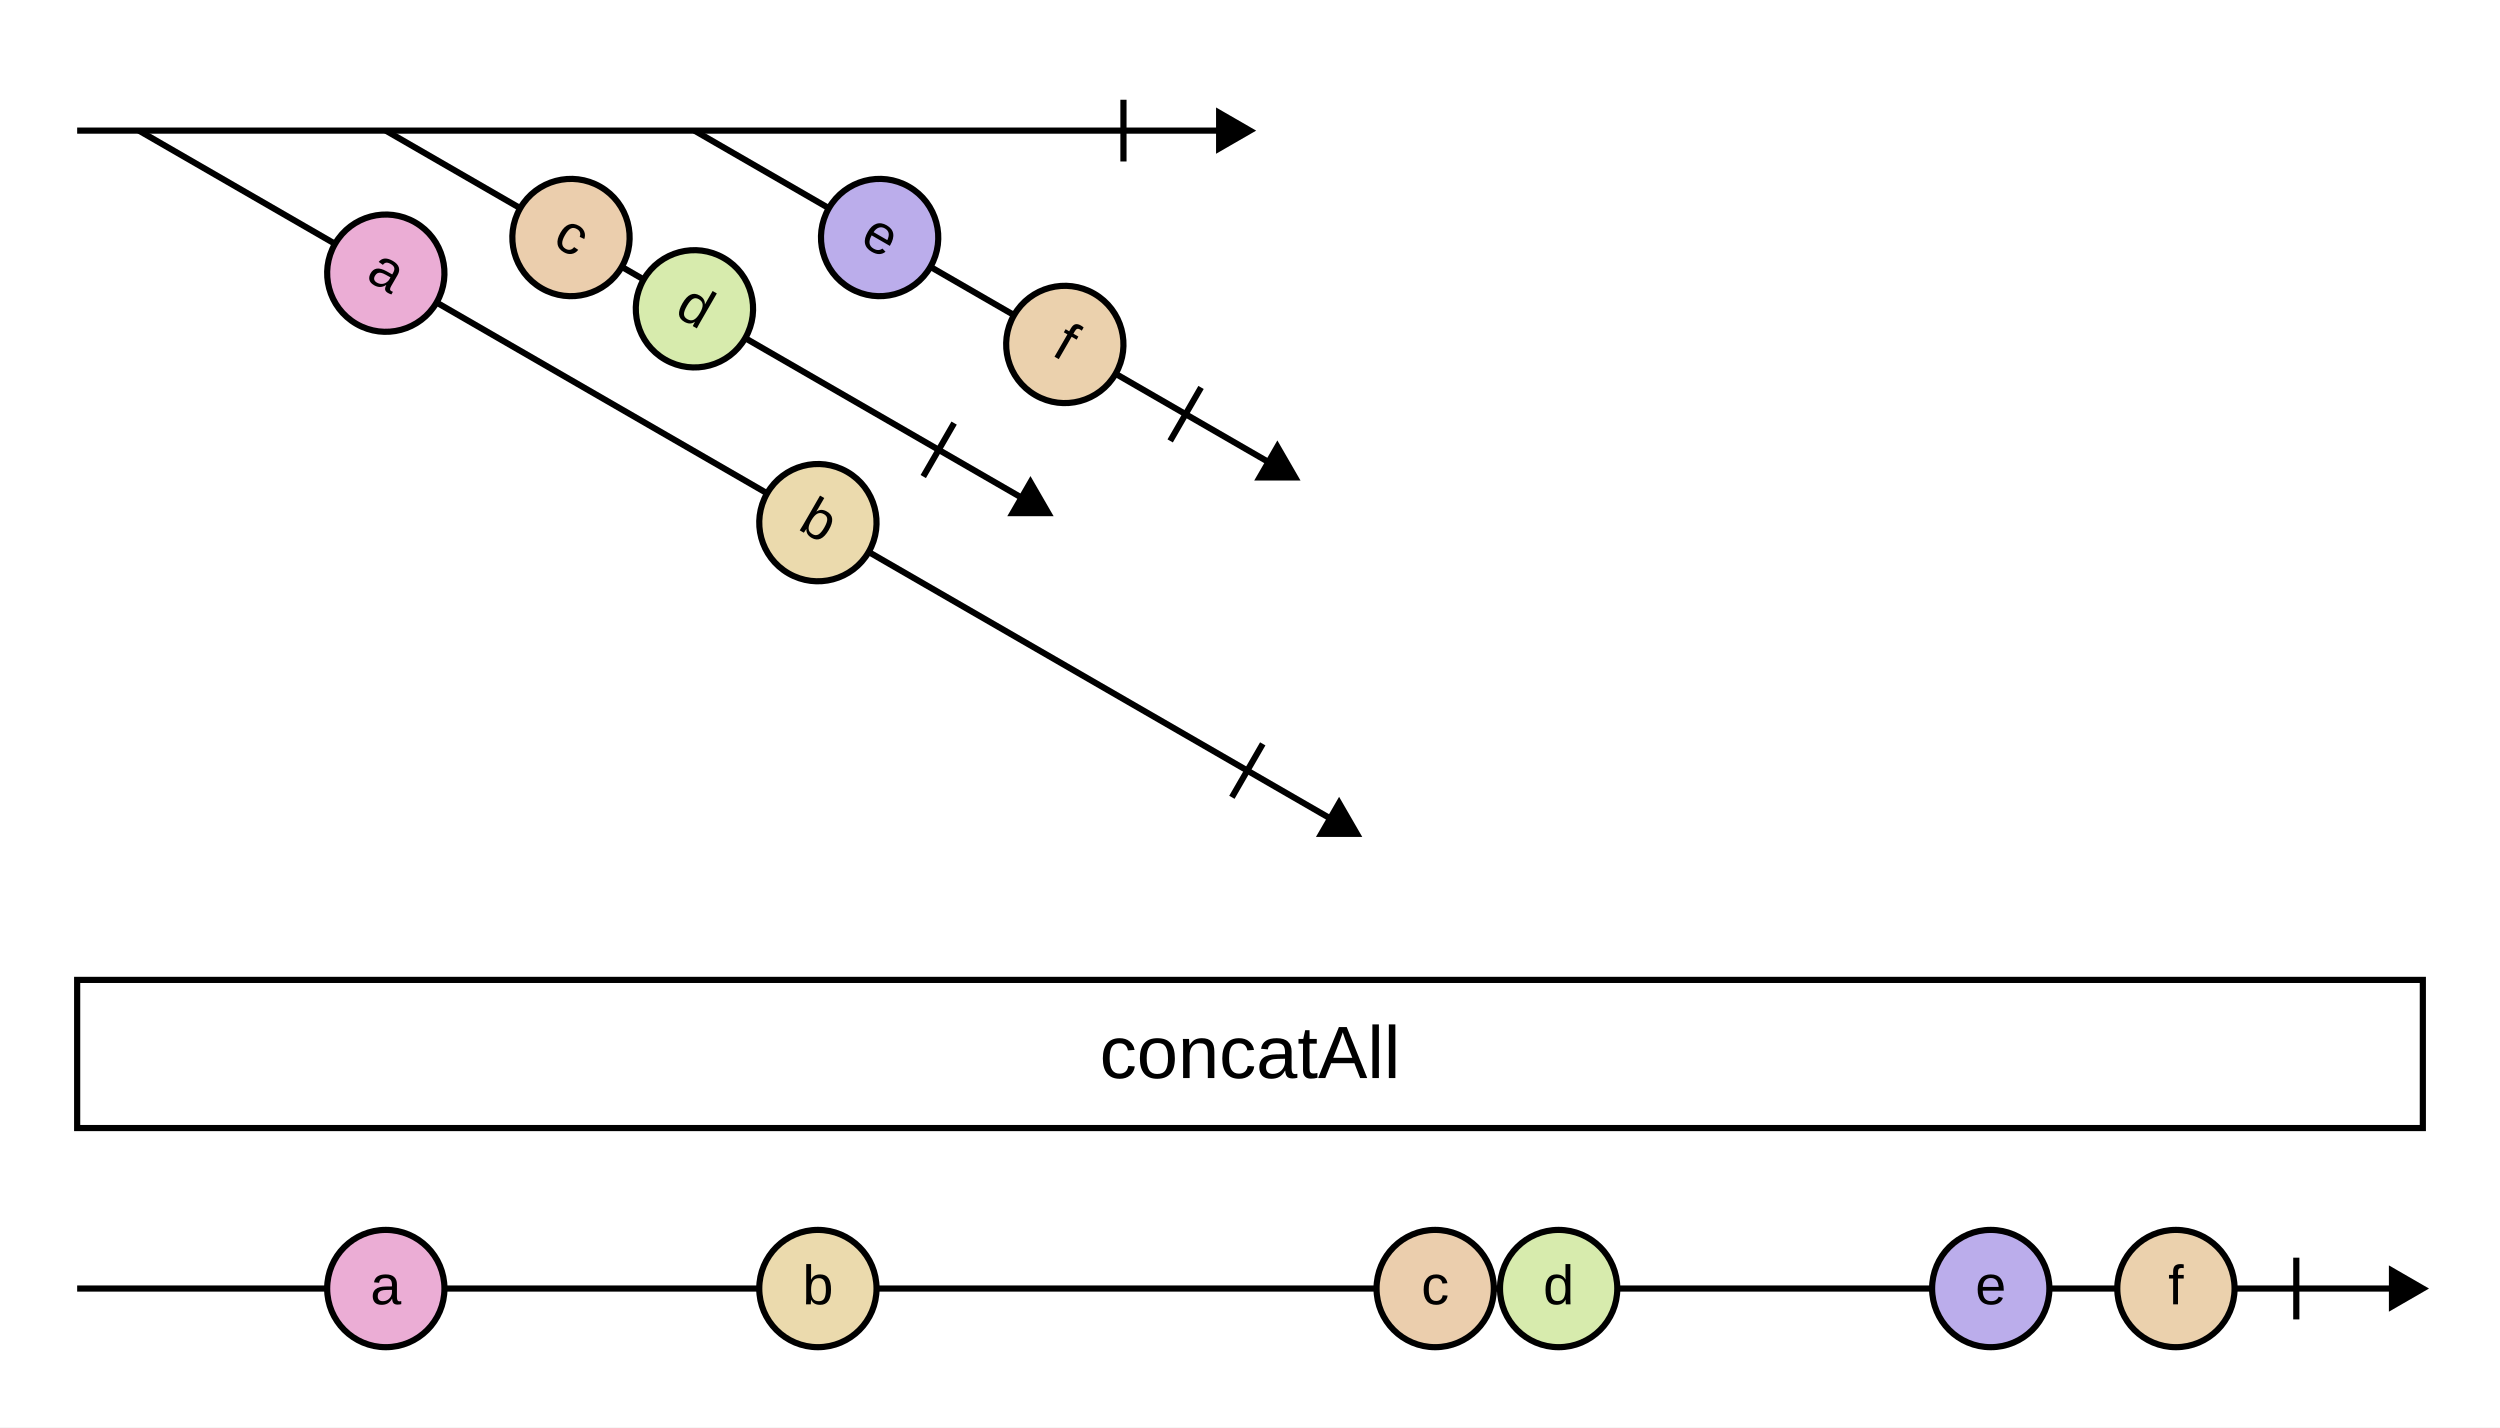
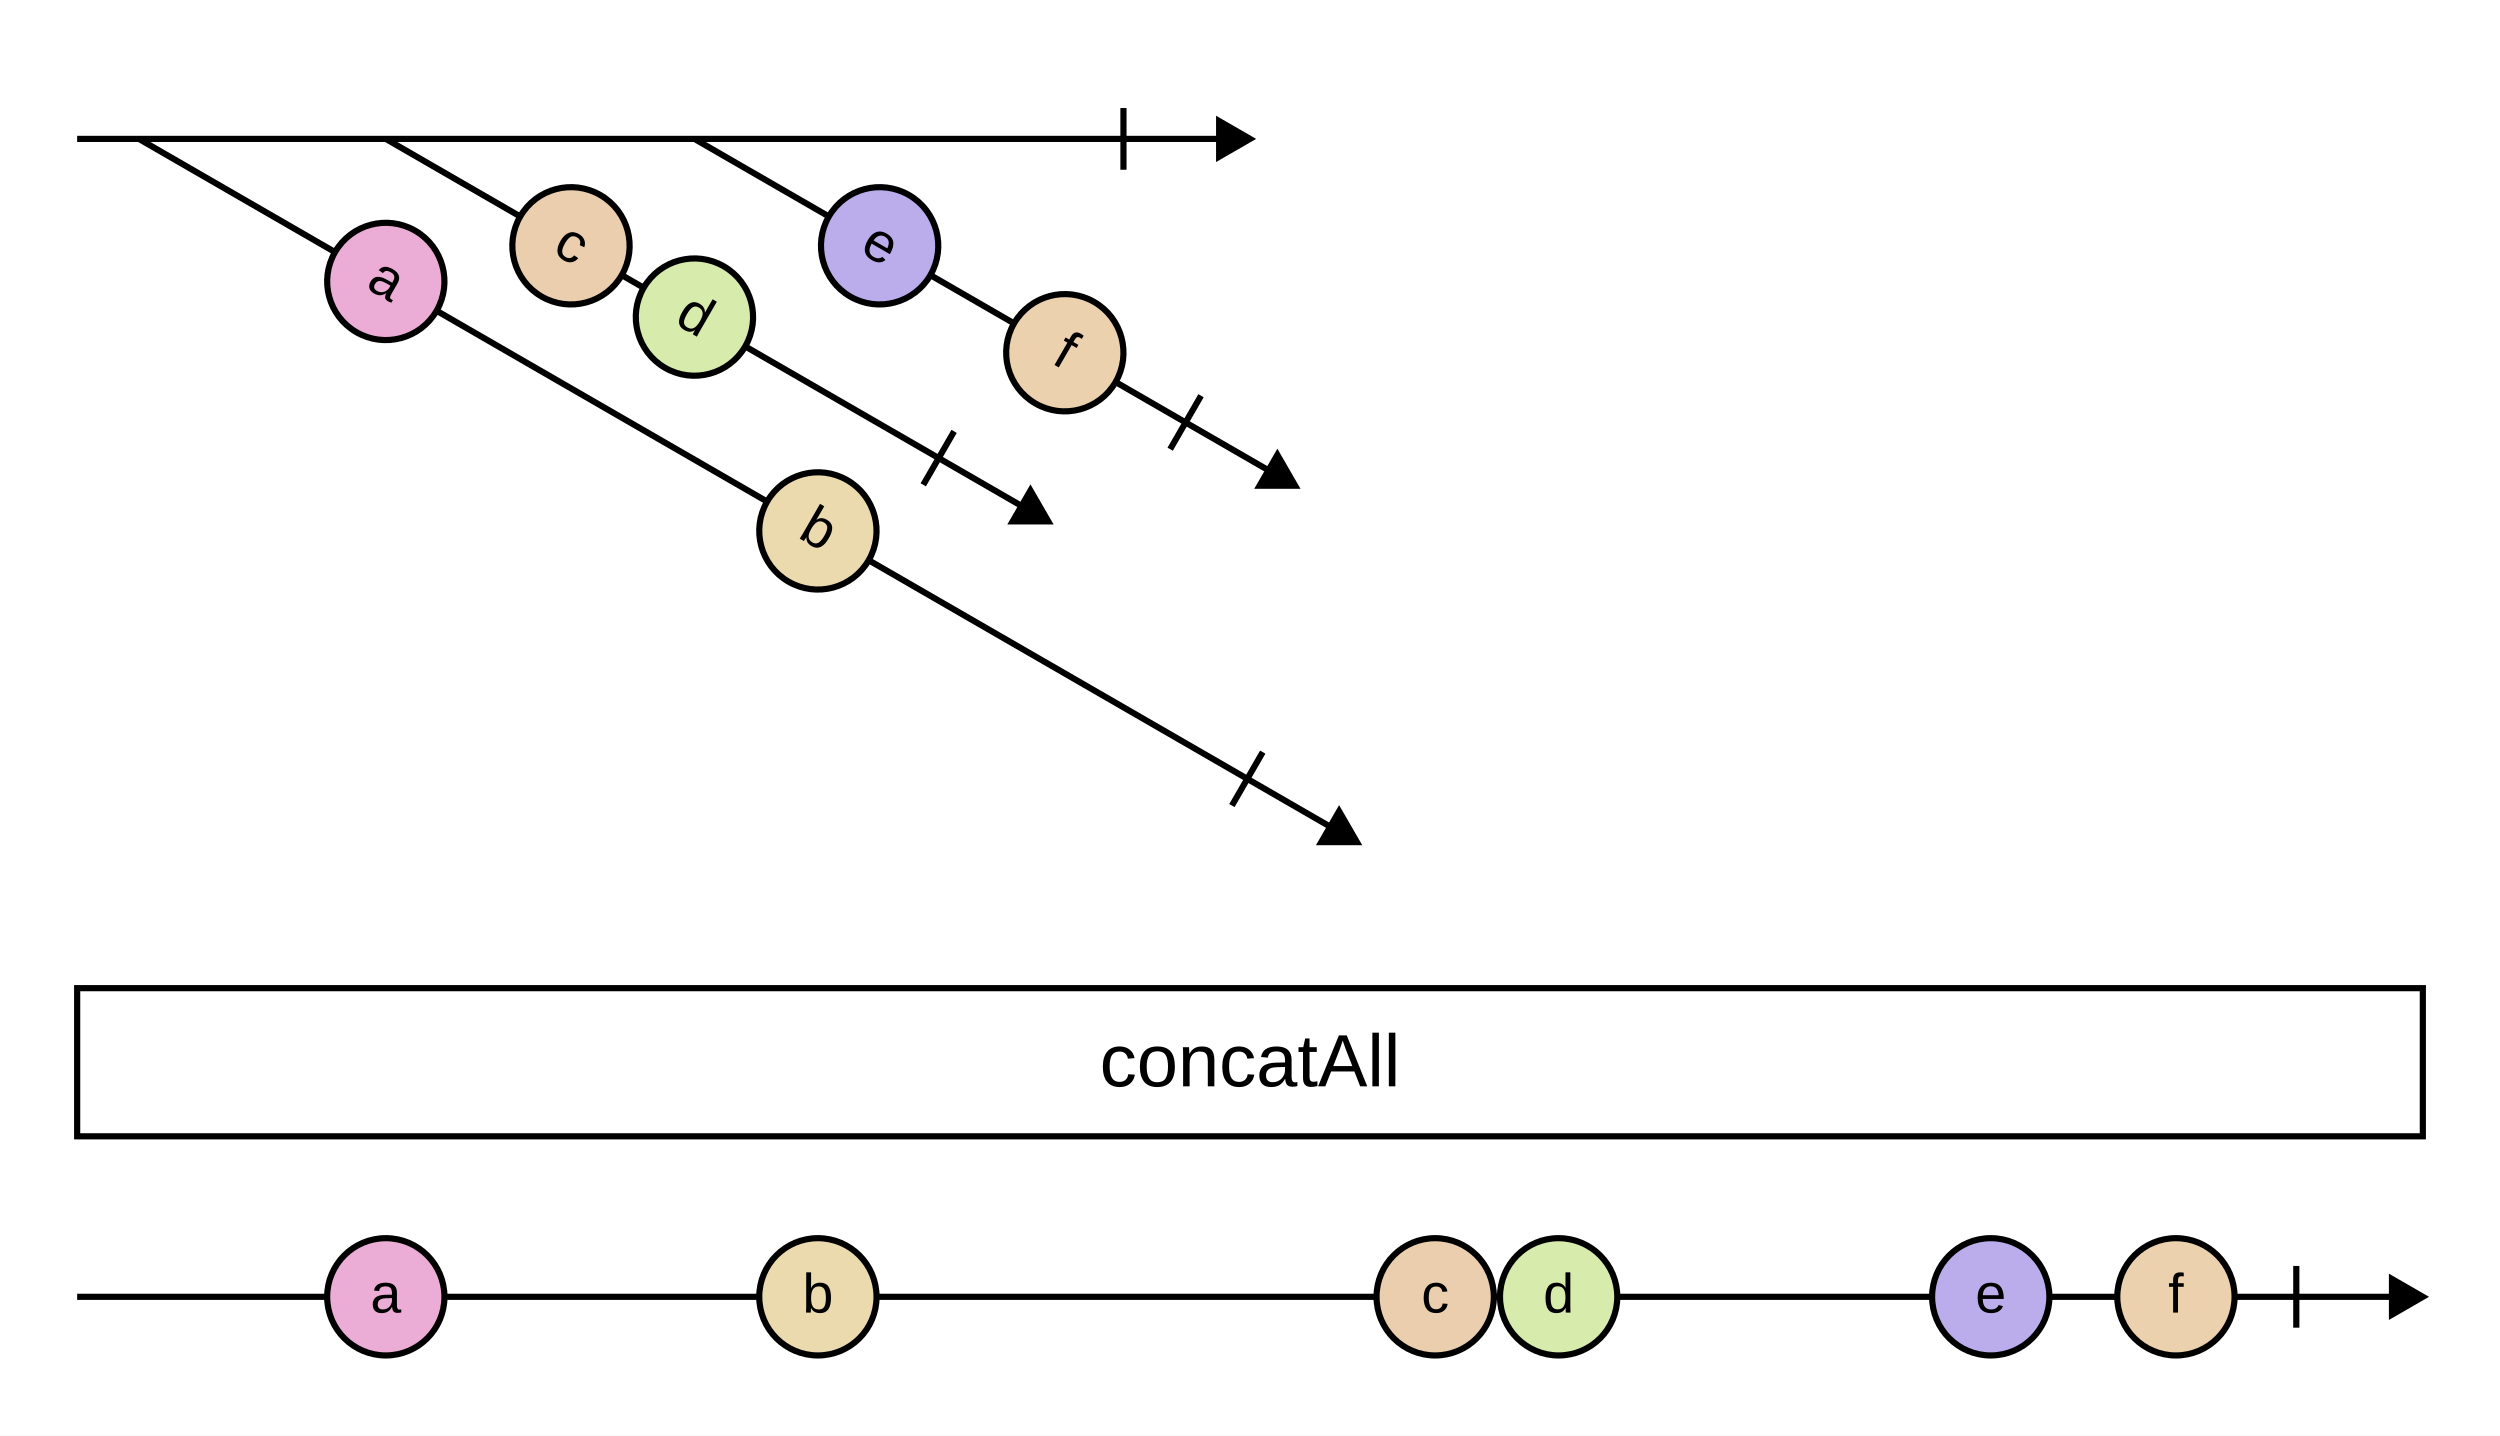
- <svg xmlns="http://www.w3.org/2000/svg" viewBox="0 0 810 462.487" width="810" height="462.487">
-   <path fill="#fff" d="M0 0h810v462.487H0z" />
+ <svg xmlns="http://www.w3.org/2000/svg" viewBox="0 0 810 465.167" width="810" height="465.167">
+   <path fill="#fff" d="M0 0h810v465.167H0z" />
  <g stroke="#000" stroke-width="2">
-     <path d="M25 42.32h370" />
-     <path stroke-linecap="square" d="m395 36.547 10 5.774-10 5.773z" />
+     <path d="M25 45h370" />
+     <path stroke-linecap="square" d="M395 39.226 405 45l-10 5.774z" />
  </g>
-   <path stroke="#000" stroke-width="2" d="M364 32.32v20" />
+   <path stroke="#000" stroke-width="2" d="M364 35v20" />
  <g stroke="#000" stroke-width="2">
-     <path d="m225 42.32 185.98 107.377" />
-     <path stroke-linecap="square" d="m413.868 144.697 5.773 10h-11.547z" />
+     <path d="m225 45 185.98 107.376" />
+     <path stroke-linecap="square" d="m413.868 147.376 5.773 10h-11.547z" />
  </g>
-   <path stroke="#000" stroke-width="2" d="m389.134 125.536-10 17.32" />
-   <g transform="rotate(30 11.567 672.26)">
+   <path stroke="#000" stroke-width="2" d="m389.134 128.216-10 17.32" />
+   <g transform="rotate(30 6.567 673.6)">
    <circle cx="20" cy="20" fill="hsl(35, 60%, 80%)" stroke="#000" stroke-width="2" r="19" />
    <text font-family="Arial, Helvetica, sans-serif" font-size="18" dominant-baseline="middle" text-anchor="middle" transform="translate(20 20)">f</text>
  </g>
-   <g transform="rotate(30 46.208 542.977)">
+   <g transform="rotate(30 41.208 544.317)">
    <circle cx="20" cy="20" fill="hsl(253, 60%, 80%)" stroke="#000" stroke-width="2" r="19" />
    <text font-family="Arial, Helvetica, sans-serif" font-size="18" dominant-baseline="middle" text-anchor="middle" transform="translate(20 20)">e</text>
  </g>
  <g stroke="#000" stroke-width="2">
-     <path d="m125 42.32 205.98 118.924" />
-     <path stroke-linecap="square" d="m333.868 156.244 5.773 10h-11.547z" />
+     <path d="m125 45 205.98 118.923" />
+     <path stroke-linecap="square" d="m333.868 158.923 5.773 10h-11.547z" />
  </g>
-   <path stroke="#000" stroke-width="2" d="m309.134 137.083-10 17.32" />
-   <g transform="rotate(30 -26.886 442.563)">
+   <path stroke="#000" stroke-width="2" d="m309.134 139.763-10 17.32" />
+   <g transform="rotate(30 -31.886 443.903)">
    <circle cx="20" cy="20" fill="hsl(79, 60%, 80%)" stroke="#000" stroke-width="2" r="19" />
    <text font-family="Arial, Helvetica, sans-serif" font-size="18" dominant-baseline="middle" text-anchor="middle" transform="translate(20 20)">d</text>
  </g>
-   <g transform="rotate(30 -3.792 356.375)">
+   <g transform="rotate(30 -8.792 357.715)">
    <circle cx="20" cy="20" fill="hsl(32, 60%, 80%)" stroke="#000" stroke-width="2" r="19" />
    <text font-family="Arial, Helvetica, sans-serif" font-size="18" dominant-baseline="middle" text-anchor="middle" transform="translate(20 20)">c</text>
  </g>
  <g stroke="#000" stroke-width="2">
-     <path d="m45 42.32 385.98 222.847" />
-     <path stroke-linecap="square" d="m433.868 260.167 5.773 10h-11.547z" />
+     <path d="m45 45 385.98 222.846" />
+     <path stroke-linecap="square" d="m433.868 262.846 5.773 10h-11.547z" />
  </g>
-   <path stroke="#000" stroke-width="2" d="m409.134 241.006-10 17.32" />
-   <g transform="rotate(30 -136.168 551.845)">
+   <path stroke="#000" stroke-width="2" d="m409.134 243.686-10 17.32" />
+   <g transform="rotate(30 -141.168 553.185)">
    <circle cx="20" cy="20" fill="hsl(44, 60%, 80%)" stroke="#000" stroke-width="2" r="19" />
    <text font-family="Arial, Helvetica, sans-serif" font-size="18" dominant-baseline="middle" text-anchor="middle" transform="translate(20 20)">b</text>
  </g>
-   <g transform="rotate(30 -55.339 250.187)">
+   <g transform="rotate(30 -60.339 251.527)">
    <circle cx="20" cy="20" fill="hsl(321, 60%, 80%)" stroke="#000" stroke-width="2" r="19" />
    <text font-family="Arial, Helvetica, sans-serif" font-size="18" dominant-baseline="middle" text-anchor="middle" transform="translate(20 20)">a</text>
  </g>
-   <g transform="translate(25 307.487)">
+   <g transform="translate(25 310.167)">
    <rect y="10" width="760" height="48" fill="#fff" stroke="#000" stroke-width="2" rx="0" />
    <text x="380" y="35" dominant-baseline="middle" text-anchor="middle" font-family="Arial, Helvetica, sans-serif" font-size="24">concatAll</text>
  </g>
  <g stroke="#000" stroke-width="2">
-     <path d="M25 417.487h750" />
-     <path stroke-linecap="square" d="m775 411.714 10 5.773-10 5.774z" />
+     <path d="M25 420.167h750" />
+     <path stroke-linecap="square" d="m775 414.393 10 5.774-10 5.773z" />
  </g>
-   <path stroke="#000" stroke-width="2" d="M744 407.487v20" />
-   <g transform="translate(685 397.487)">
+   <path stroke="#000" stroke-width="2" d="M744 410.167v20" />
+   <g transform="translate(685 400.167)">
    <circle cx="20" cy="20" fill="hsl(35, 60%, 80%)" stroke="#000" stroke-width="2" r="19" />
    <text font-family="Arial, Helvetica, sans-serif" font-size="18" dominant-baseline="middle" text-anchor="middle" transform="translate(20 20)">f</text>
  </g>
-   <g transform="translate(625 397.487)">
+   <g transform="translate(625 400.167)">
    <circle cx="20" cy="20" fill="hsl(253, 60%, 80%)" stroke="#000" stroke-width="2" r="19" />
    <text font-family="Arial, Helvetica, sans-serif" font-size="18" dominant-baseline="middle" text-anchor="middle" transform="translate(20 20)">e</text>
  </g>
-   <g transform="translate(485 397.487)">
+   <g transform="translate(485 400.167)">
    <circle cx="20" cy="20" fill="hsl(79, 60%, 80%)" stroke="#000" stroke-width="2" r="19" />
    <text font-family="Arial, Helvetica, sans-serif" font-size="18" dominant-baseline="middle" text-anchor="middle" transform="translate(20 20)">d</text>
  </g>
-   <g transform="translate(445 397.487)">
+   <g transform="translate(445 400.167)">
    <circle cx="20" cy="20" fill="hsl(32, 60%, 80%)" stroke="#000" stroke-width="2" r="19" />
    <text font-family="Arial, Helvetica, sans-serif" font-size="18" dominant-baseline="middle" text-anchor="middle" transform="translate(20 20)">c</text>
  </g>
-   <g transform="translate(245 397.487)">
+   <g transform="translate(245 400.167)">
    <circle cx="20" cy="20" fill="hsl(44, 60%, 80%)" stroke="#000" stroke-width="2" r="19" />
    <text font-family="Arial, Helvetica, sans-serif" font-size="18" dominant-baseline="middle" text-anchor="middle" transform="translate(20 20)">b</text>
  </g>
-   <g transform="translate(105 397.487)">
+   <g transform="translate(105 400.167)">
    <circle cx="20" cy="20" fill="hsl(321, 60%, 80%)" stroke="#000" stroke-width="2" r="19" />
    <text font-family="Arial, Helvetica, sans-serif" font-size="18" dominant-baseline="middle" text-anchor="middle" transform="translate(20 20)">a</text>
  </g>
</svg>
